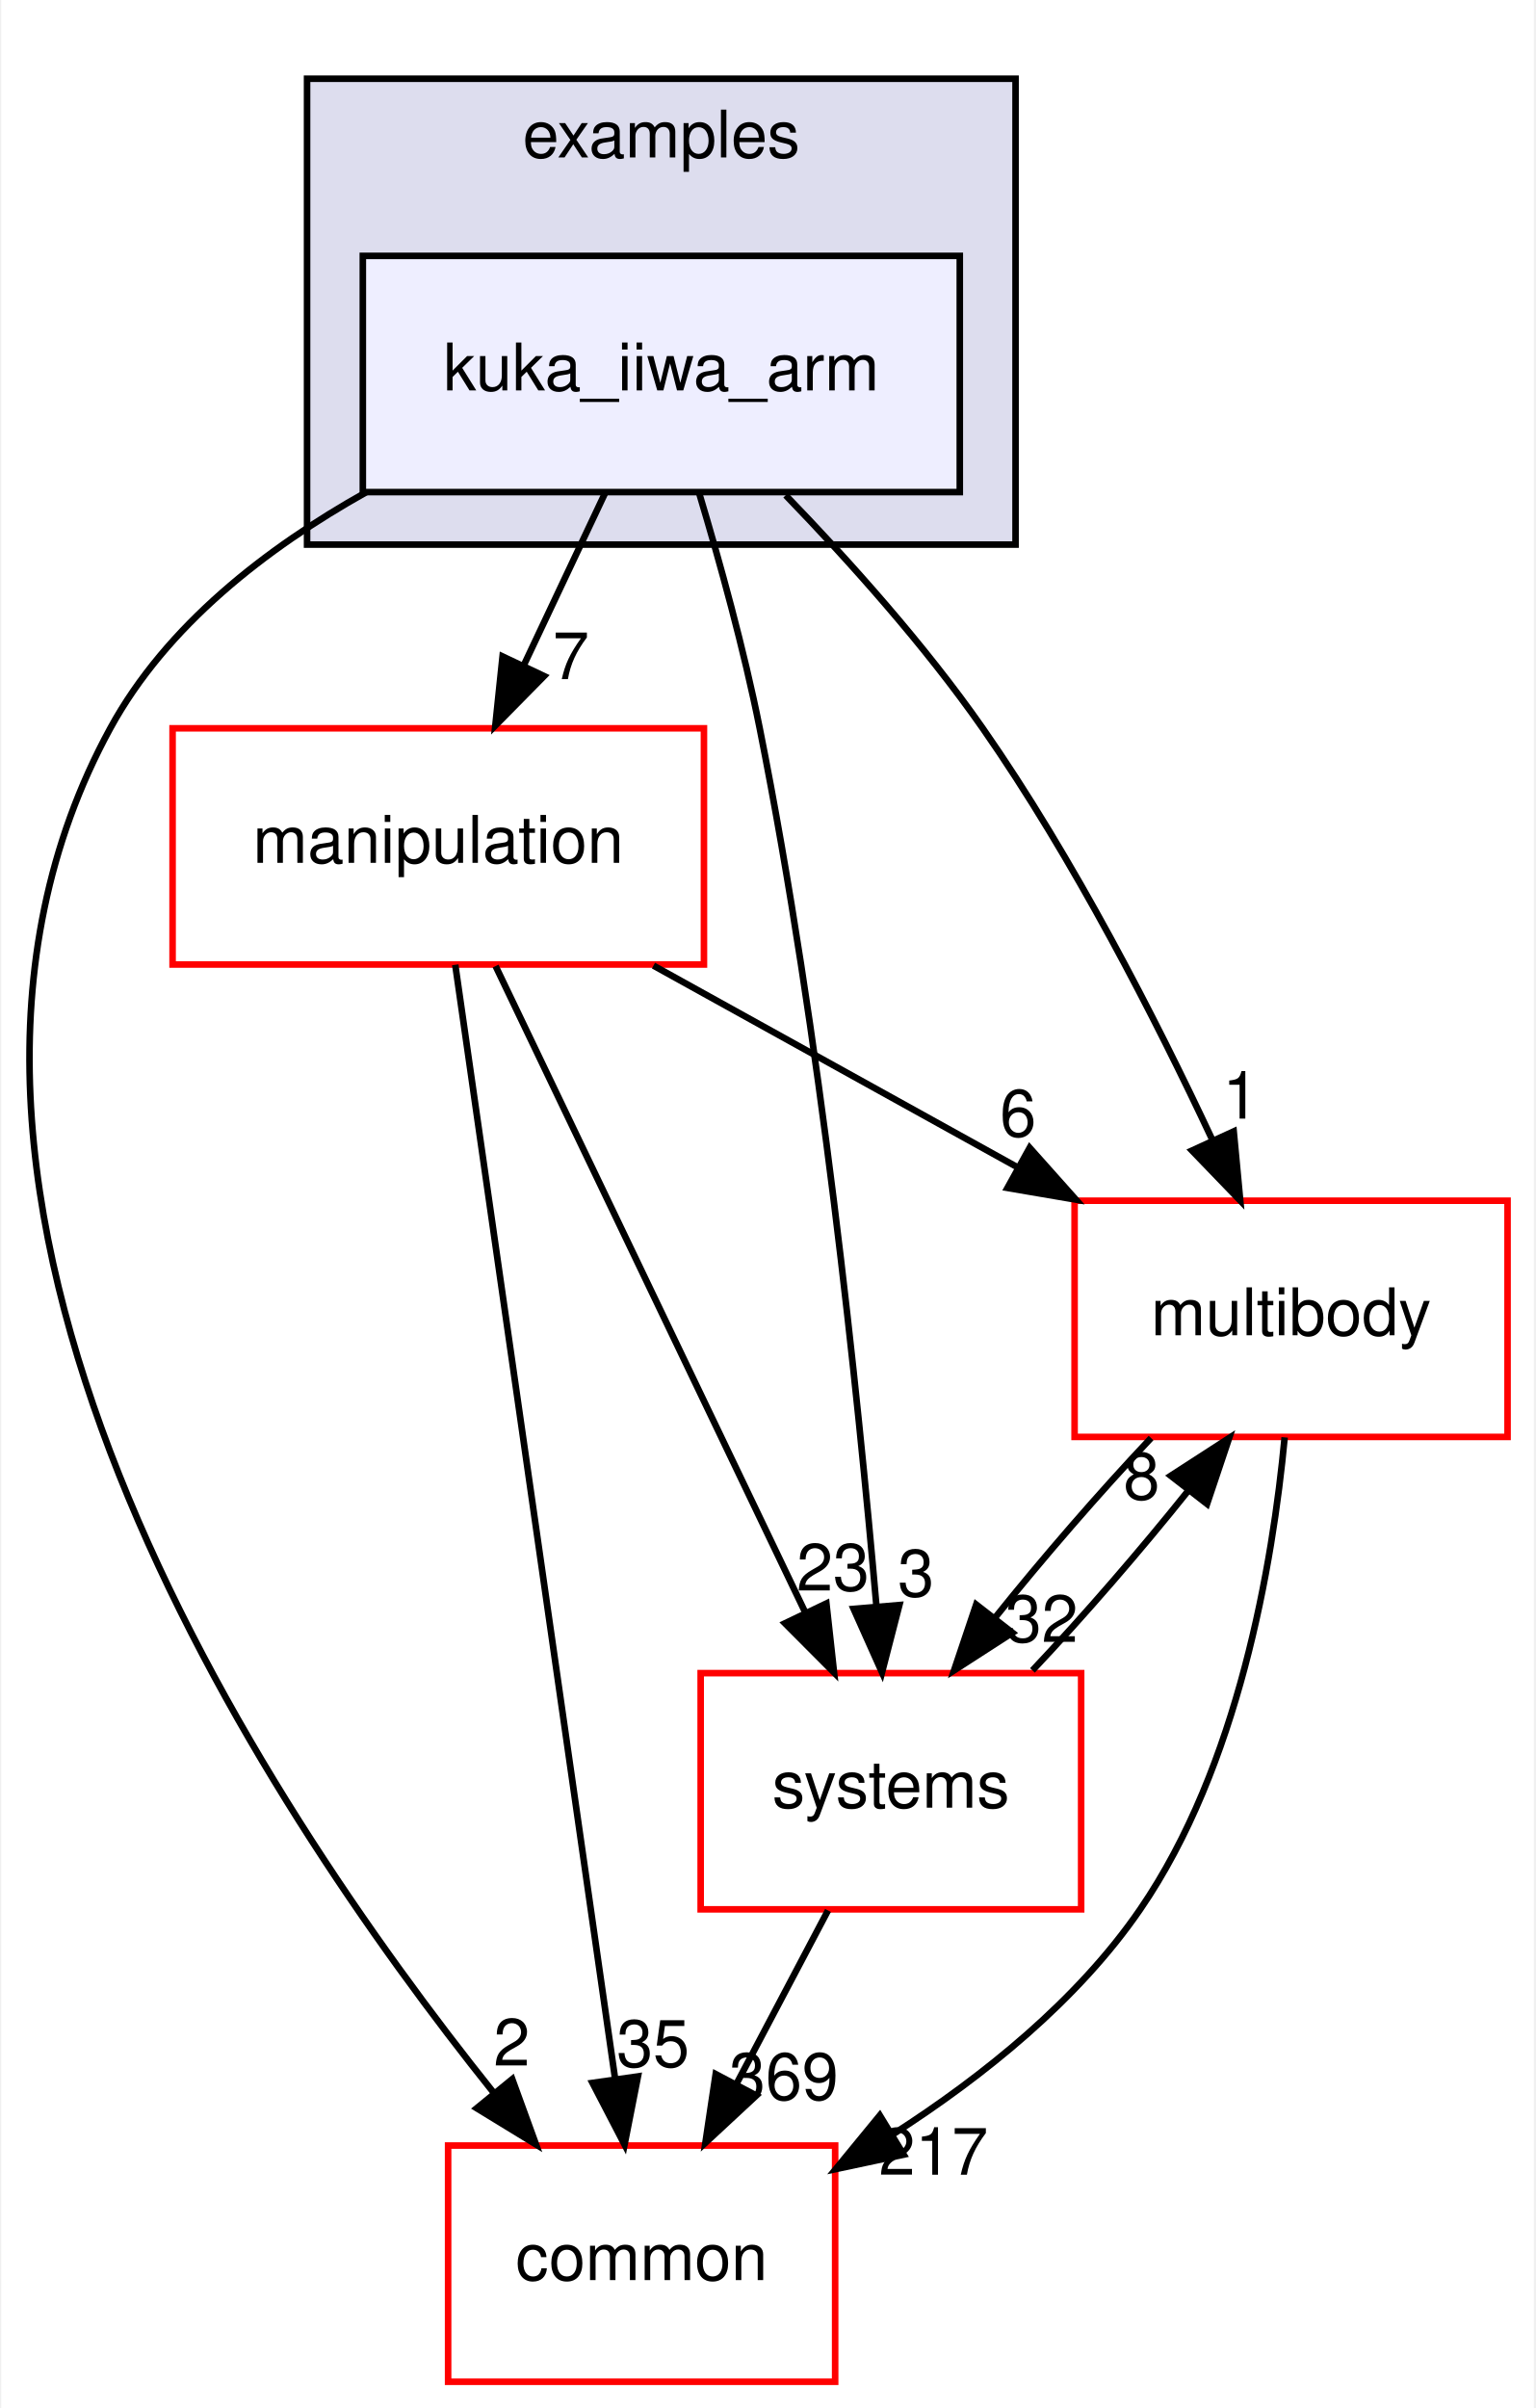
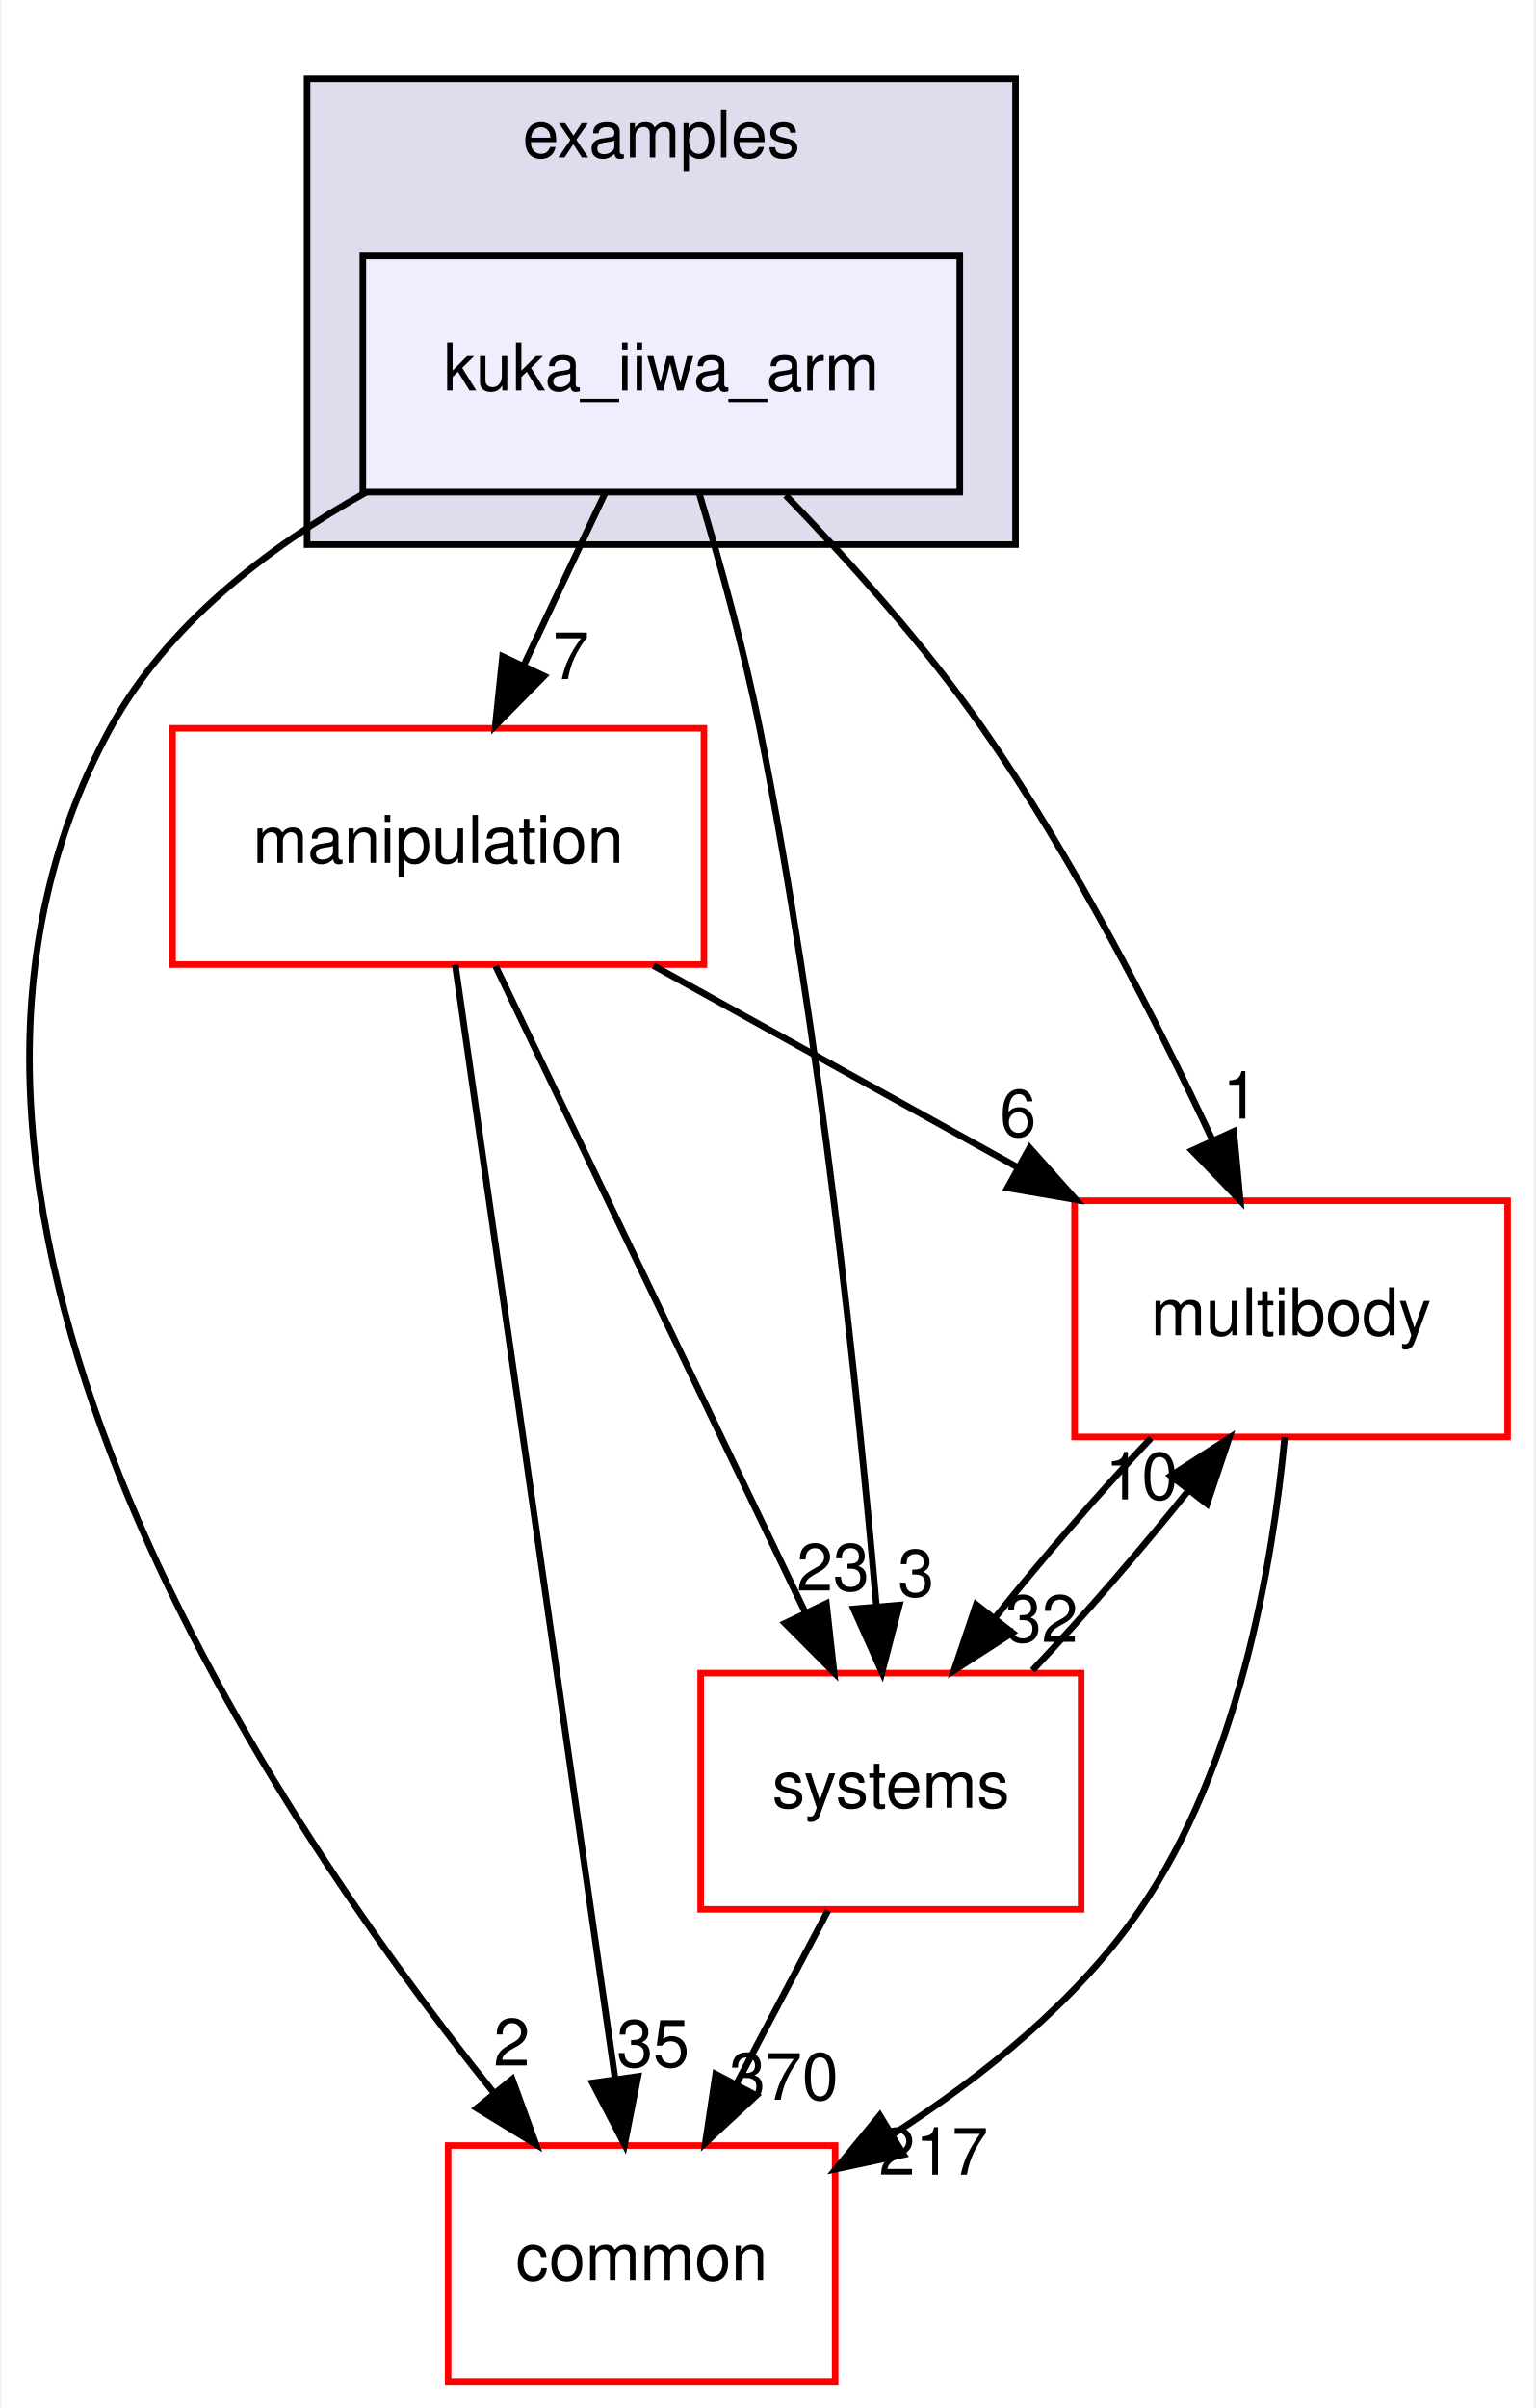
<svg xmlns="http://www.w3.org/2000/svg" xmlns:xlink="http://www.w3.org/1999/xlink" width="234pt" height="367pt" viewBox="0.00 0.00 233.62 367.00">
  <g id="graph0" class="graph" transform="scale(1 1) rotate(0) translate(4 363)">
    <polygon fill="#ffffff" stroke="transparent" points="-4,4 -4,-363 229.619,-363 229.619,4 -4,4" />
    <g id="clust1" class="cluster">
      <g id="a_clust1">
        <a xlink:href="dir_bf85a0c13984f214f436b2edc519c6dd.html" target="_top" xlink:title="examples">
          <polygon fill="#ddddee" stroke="#000000" points="42.619,-280 42.619,-351 150.619,-351 150.619,-280 42.619,-280" />
          <text text-anchor="middle" x="96.619" y="-339" font-family="Helvetica,sans-Serif" font-size="10.00" fill="#000000">examples</text>
        </a>
      </g>
    </g>
    <g id="node1" class="node">
      <g id="a_node1">
        <a xlink:href="dir_d42ade6542543a8b520c5d5191846d08.html" target="_top" xlink:title="kuka_iiwa_arm">
          <polygon fill="#eeeeff" stroke="#000000" points="142.119,-324 51.119,-324 51.119,-288 142.119,-288 142.119,-324" />
          <text text-anchor="middle" x="96.619" y="-303.5" font-family="Helvetica,sans-Serif" font-size="10.00" fill="#000000">kuka_iiwa_arm</text>
        </a>
      </g>
    </g>
    <g id="node2" class="node">
      <g id="a_node2">
        <a xlink:href="dir_39b8b3c6654246a9c12332c930bc7d3f.html" target="_top" xlink:title="multibody">
          <polygon fill="#ffffff" stroke="#ff0000" points="225.619,-180 159.619,-180 159.619,-144 225.619,-144 225.619,-180" />
          <text text-anchor="middle" x="192.619" y="-159.5" font-family="Helvetica,sans-Serif" font-size="10.00" fill="#000000">multibody</text>
        </a>
      </g>
    </g>
    <g id="edge1" class="edge">
      <path fill="none" stroke="#000000" d="M115.578,-287.515C125.24,-277.525 136.783,-264.667 145.619,-252 159.468,-232.147 171.982,-207.697 180.61,-189.293" />
      <polygon fill="#000000" stroke="#000000" points="183.877,-190.567 184.87,-180.019 177.516,-187.645 183.877,-190.567" />
      <g id="a_edge1-headlabel">
        <a xlink:href="dir_000020_000048.html" target="_top" xlink:title="1">
          <text text-anchor="middle" x="184.956" y="-192.518" font-family="Helvetica,sans-Serif" font-size="10.00" fill="#000000">1</text>
        </a>
      </g>
    </g>
    <g id="node3" class="node">
      <g id="a_node3">
        <a xlink:href="dir_758aa030403a70af025108ac41d12d0d.html" target="_top" xlink:title="manipulation">
          <polygon fill="#ffffff" stroke="#ff0000" points="103.119,-252 22.119,-252 22.119,-216 103.119,-216 103.119,-252" />
          <text text-anchor="middle" x="62.619" y="-231.5" font-family="Helvetica,sans-Serif" font-size="10.00" fill="#000000">manipulation</text>
        </a>
      </g>
    </g>
    <g id="edge2" class="edge">
      <path fill="none" stroke="#000000" d="M88.039,-287.831C84.283,-279.877 79.793,-270.369 75.639,-261.572" />
      <polygon fill="#000000" stroke="#000000" points="78.749,-259.961 71.314,-252.413 72.419,-262.95 78.749,-259.961" />
      <g id="a_edge2-headlabel">
        <a xlink:href="dir_000020_000041.html" target="_top" xlink:title="7">
          <text text-anchor="middle" x="82.851" y="-259.499" font-family="Helvetica,sans-Serif" font-size="10.00" fill="#000000">7</text>
        </a>
      </g>
    </g>
    <g id="node4" class="node">
      <g id="a_node4">
        <a xlink:href="dir_a36da230f0956f48b11c85f7d599788f.html" target="_top" xlink:title="common">
          <polygon fill="#ffffff" stroke="#ff0000" points="123.119,-36 64.119,-36 64.119,0 123.119,0 123.119,-36" />
          <text text-anchor="middle" x="93.619" y="-15.5" font-family="Helvetica,sans-Serif" font-size="10.00" fill="#000000">common</text>
        </a>
      </g>
    </g>
    <g id="edge3" class="edge">
      <path fill="none" stroke="#000000" d="M51.64,-287.986C36.445,-279.476 21.176,-267.673 12.619,-252 -25.99,-181.281 35.348,-88.689 70.983,-44.156" />
      <polygon fill="#000000" stroke="#000000" points="73.898,-46.12 77.519,-36.163 68.479,-41.689 73.898,-46.12" />
      <g id="a_edge3-headlabel">
        <a xlink:href="dir_000020_000006.html" target="_top" xlink:title="2">
          <text text-anchor="middle" x="73.82" y="-48.2" font-family="Helvetica,sans-Serif" font-size="10.00" fill="#000000">2</text>
        </a>
      </g>
    </g>
    <g id="node5" class="node">
      <g id="a_node5">
        <a xlink:href="dir_b7a0e33b407baa23d8a077e33033c988.html" target="_top" xlink:title="systems">
          <polygon fill="#ffffff" stroke="#ff0000" points="160.619,-108 102.619,-108 102.619,-72 160.619,-72 160.619,-108" />
          <text text-anchor="middle" x="131.619" y="-87.5" font-family="Helvetica,sans-Serif" font-size="10.00" fill="#000000">systems</text>
        </a>
      </g>
    </g>
    <g id="edge4" class="edge">
      <path fill="none" stroke="#000000" d="M102.439,-287.668C105.549,-277.292 109.221,-264.023 111.619,-252 120.883,-205.559 126.575,-150.719 129.41,-118.234" />
      <polygon fill="#000000" stroke="#000000" points="132.911,-118.378 130.263,-108.119 125.935,-117.789 132.911,-118.378" />
      <g id="a_edge4-headlabel">
        <a xlink:href="dir_000020_000072.html" target="_top" xlink:title="3">
          <text text-anchor="middle" x="135.438" y="-119.698" font-family="Helvetica,sans-Serif" font-size="10.00" fill="#000000">3</text>
        </a>
      </g>
    </g>
    <g id="edge5" class="edge">
      <path fill="none" stroke="#000000" d="M191.643,-143.932C189.817,-124.608 184.588,-93.805 169.619,-72 160.075,-58.098 145.713,-46.568 132.034,-37.782" />
      <polygon fill="#000000" stroke="#000000" points="133.564,-34.616 123.202,-32.407 129.925,-40.595 133.564,-34.616" />
      <g id="a_edge5-headlabel">
        <a xlink:href="dir_000048_000006.html" target="_top" xlink:title="217">
          <text text-anchor="middle" x="138.11" y="-31.559" font-family="Helvetica,sans-Serif" font-size="10.00" fill="#000000">217</text>
        </a>
      </g>
    </g>
    <g id="edge6" class="edge">
      <path fill="none" stroke="#000000" d="M171.274,-143.831C163.44,-135.539 154.789,-125.557 147.496,-116.453" />
      <polygon fill="#000000" stroke="#000000" points="150.145,-114.158 141.243,-108.413 144.62,-118.456 150.145,-114.158" />
      <g id="a_edge6-headlabel">
        <a xlink:href="dir_000048_000072.html" target="_top" xlink:title="32">
          <text text-anchor="middle" x="154.593" y="-112.752" font-family="Helvetica,sans-Serif" font-size="10.00" fill="#000000">32</text>
        </a>
      </g>
    </g>
    <g id="edge7" class="edge">
      <path fill="none" stroke="#000000" d="M95.424,-215.831C112.205,-206.537 132.817,-195.121 150.735,-185.197" />
      <polygon fill="#000000" stroke="#000000" points="152.773,-188.07 159.825,-180.163 149.381,-181.946 152.773,-188.07" />
      <g id="a_edge7-headlabel">
        <a xlink:href="dir_000041_000048.html" target="_top" xlink:title="6">
          <text text-anchor="middle" x="151.004" y="-189.795" font-family="Helvetica,sans-Serif" font-size="10.00" fill="#000000">6</text>
        </a>
      </g>
    </g>
    <g id="edge8" class="edge">
      <path fill="none" stroke="#000000" d="M65.209,-215.956C70.611,-178.314 83.115,-91.187 89.583,-46.125" />
      <polygon fill="#000000" stroke="#000000" points="93.059,-46.541 91.015,-36.145 86.13,-45.546 93.059,-46.541" />
      <g id="a_edge8-headlabel">
        <a xlink:href="dir_000041_000006.html" target="_top" xlink:title="35">
          <text text-anchor="middle" x="95.359" y="-48.002" font-family="Helvetica,sans-Serif" font-size="10.00" fill="#000000">35</text>
        </a>
      </g>
    </g>
    <g id="edge9" class="edge">
      <path fill="none" stroke="#000000" d="M71.358,-215.762C83.282,-190.876 104.746,-146.082 118.578,-117.216" />
      <polygon fill="#000000" stroke="#000000" points="121.786,-118.62 122.951,-108.09 115.473,-115.595 121.786,-118.62" />
      <g id="a_edge9-headlabel">
        <a xlink:href="dir_000041_000072.html" target="_top" xlink:title="23">
          <text text-anchor="middle" x="122.793" y="-120.589" font-family="Helvetica,sans-Serif" font-size="10.00" fill="#000000">23</text>
        </a>
      </g>
    </g>
    <g id="edge10" class="edge">
      <path fill="none" stroke="#000000" d="M153.195,-108.413C161.045,-116.739 169.69,-126.728 176.956,-135.814" />
      <polygon fill="#000000" stroke="#000000" points="174.282,-138.078 183.179,-143.831 179.812,-133.786 174.282,-138.078" />
      <g id="a_edge10-headlabel">
-         <a xlink:href="dir_000072_000048.html" target="_top" xlink:title="8">
-           <text text-anchor="middle" x="169.835" y="-134.479" font-family="Helvetica,sans-Serif" font-size="10.00" fill="#000000">8</text>
+         <a xlink:href="dir_000072_000048.html" target="_top" xlink:title="10">
+           <text text-anchor="middle" x="169.835" y="-134.479" font-family="Helvetica,sans-Serif" font-size="10.00" fill="#000000">10</text>
        </a>
      </g>
    </g>
    <g id="edge11" class="edge">
      <path fill="none" stroke="#000000" d="M122.03,-71.831C117.787,-63.792 112.707,-54.167 108.023,-45.292" />
      <polygon fill="#000000" stroke="#000000" points="111.1,-43.623 103.337,-36.413 104.909,-46.891 111.1,-43.623" />
      <g id="a_edge11-headlabel">
-         <a xlink:href="dir_000072_000006.html" target="_top" xlink:title="369">
-           <text text-anchor="middle" x="115.289" y="-42.977" font-family="Helvetica,sans-Serif" font-size="10.00" fill="#000000">369</text>
+         <a xlink:href="dir_000072_000006.html" target="_top" xlink:title="370">
+           <text text-anchor="middle" x="115.289" y="-42.977" font-family="Helvetica,sans-Serif" font-size="10.00" fill="#000000">370</text>
        </a>
      </g>
    </g>
  </g>
</svg>
